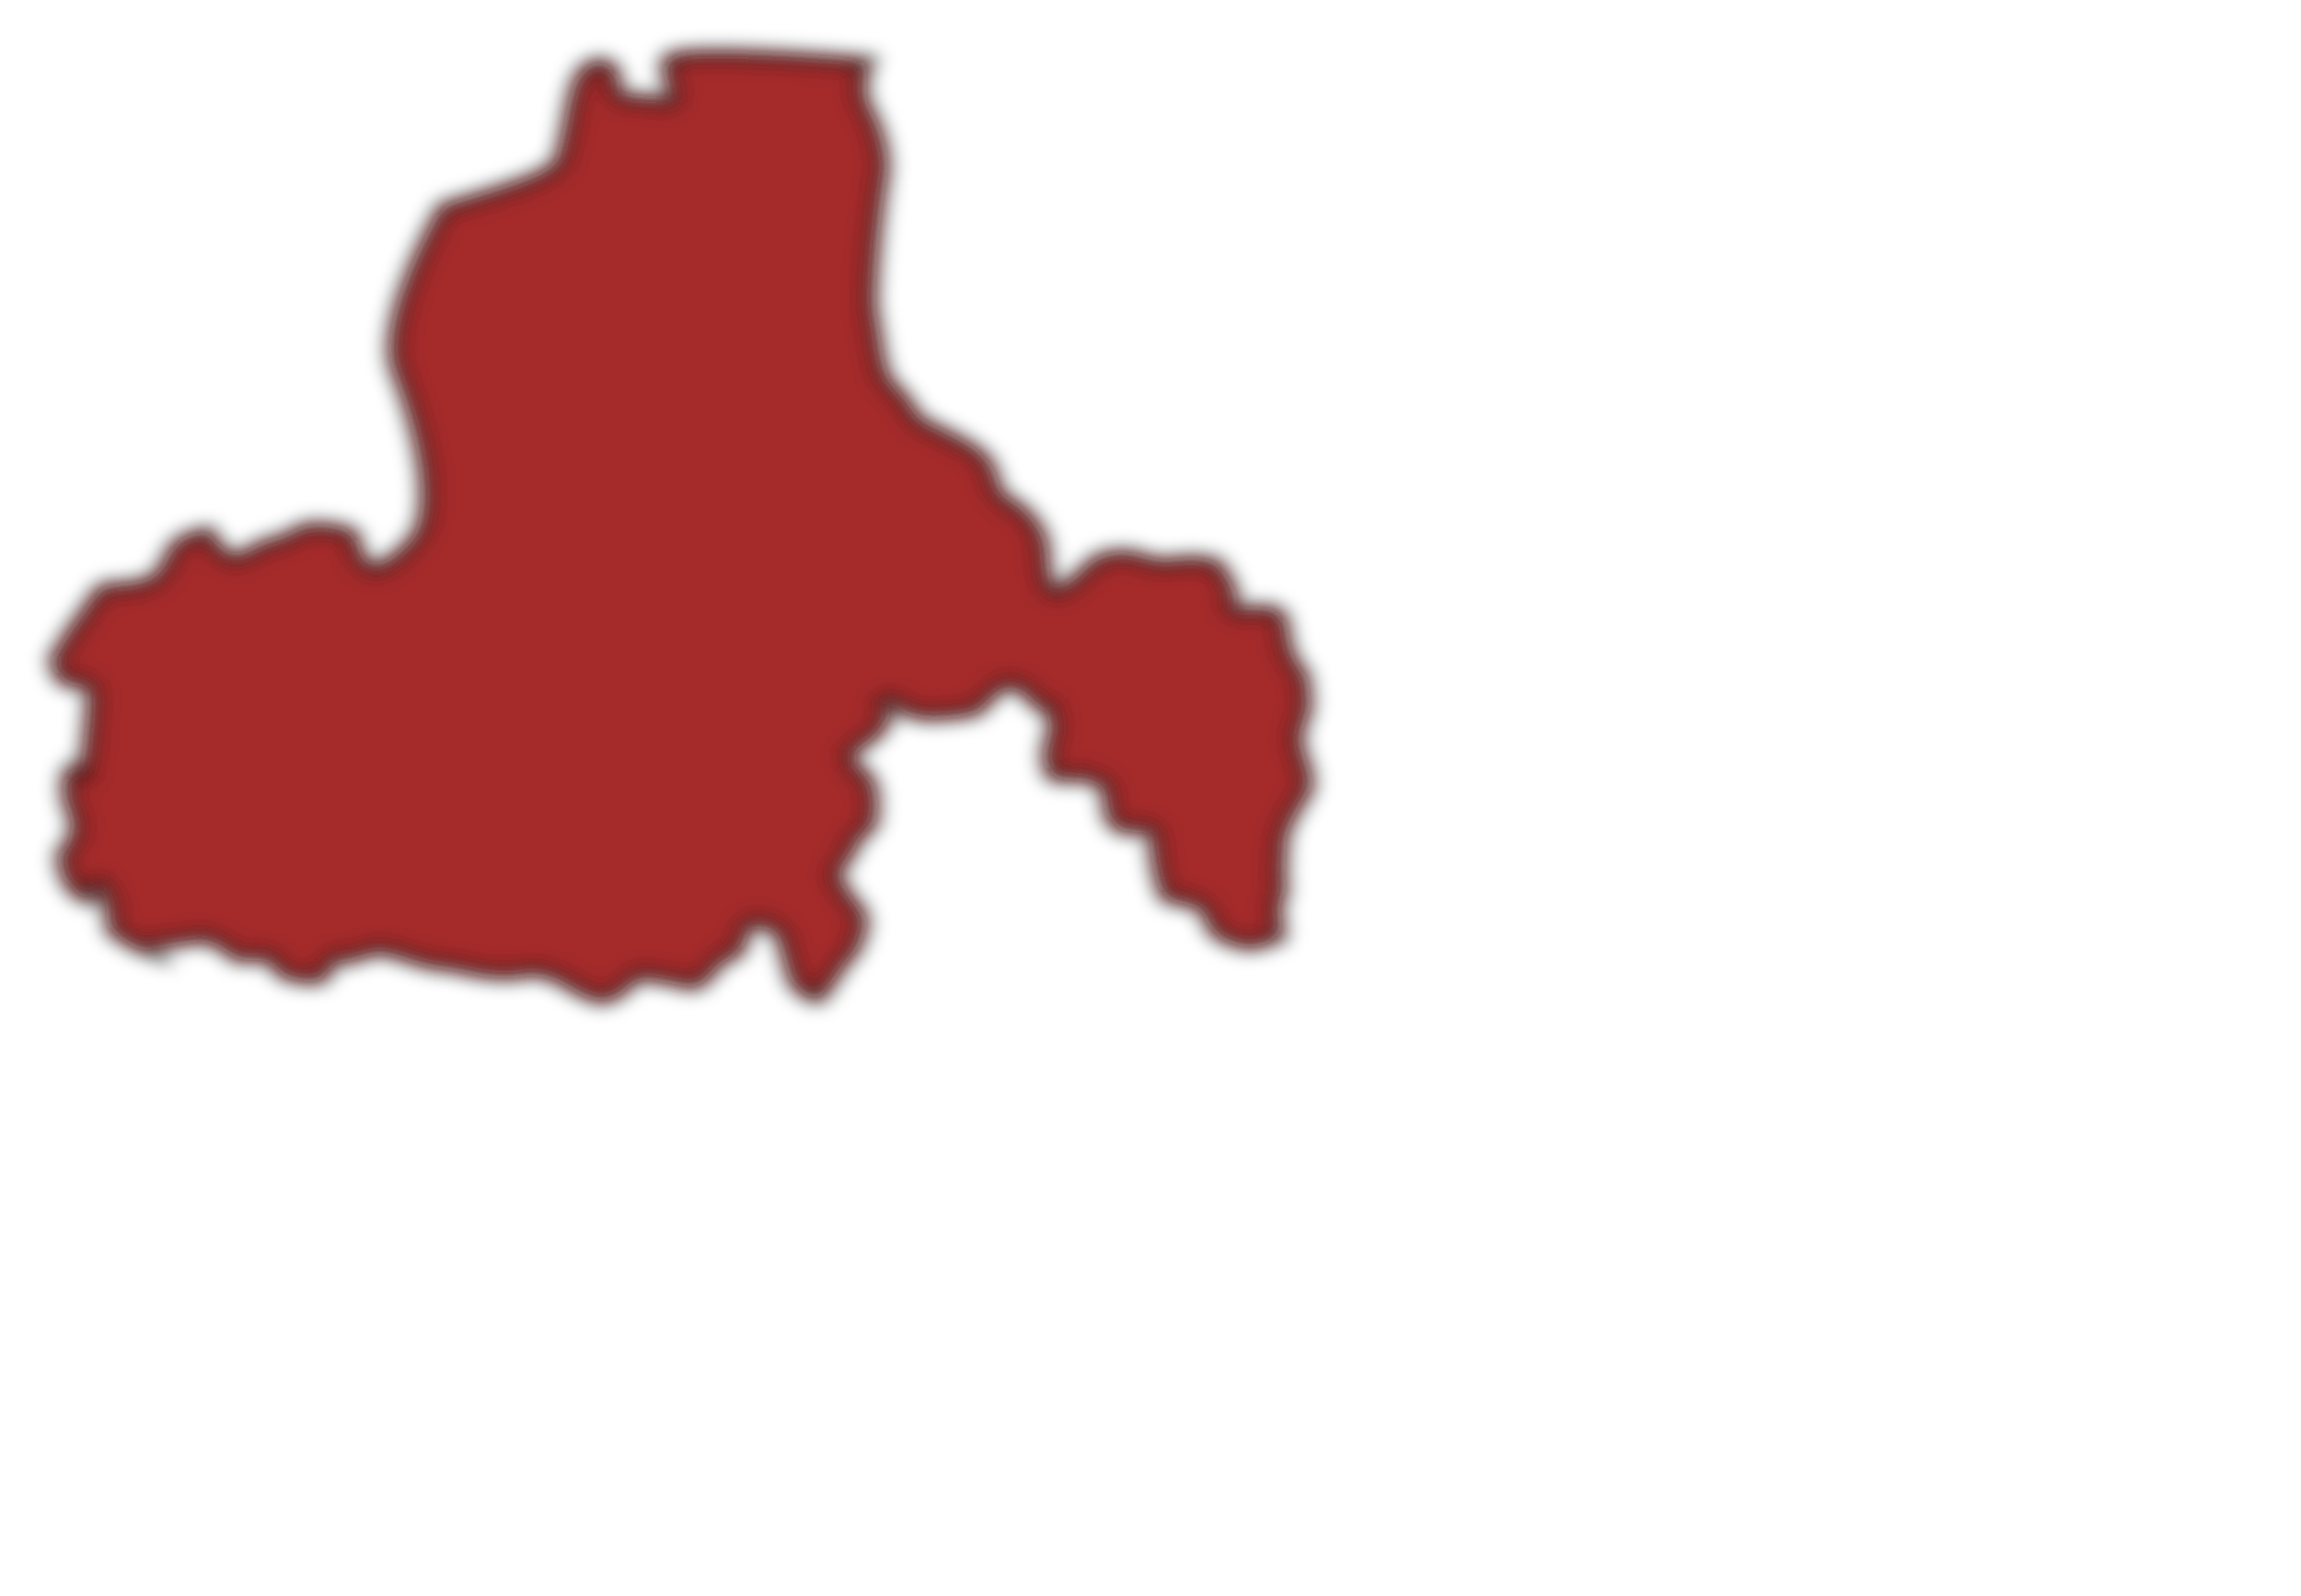
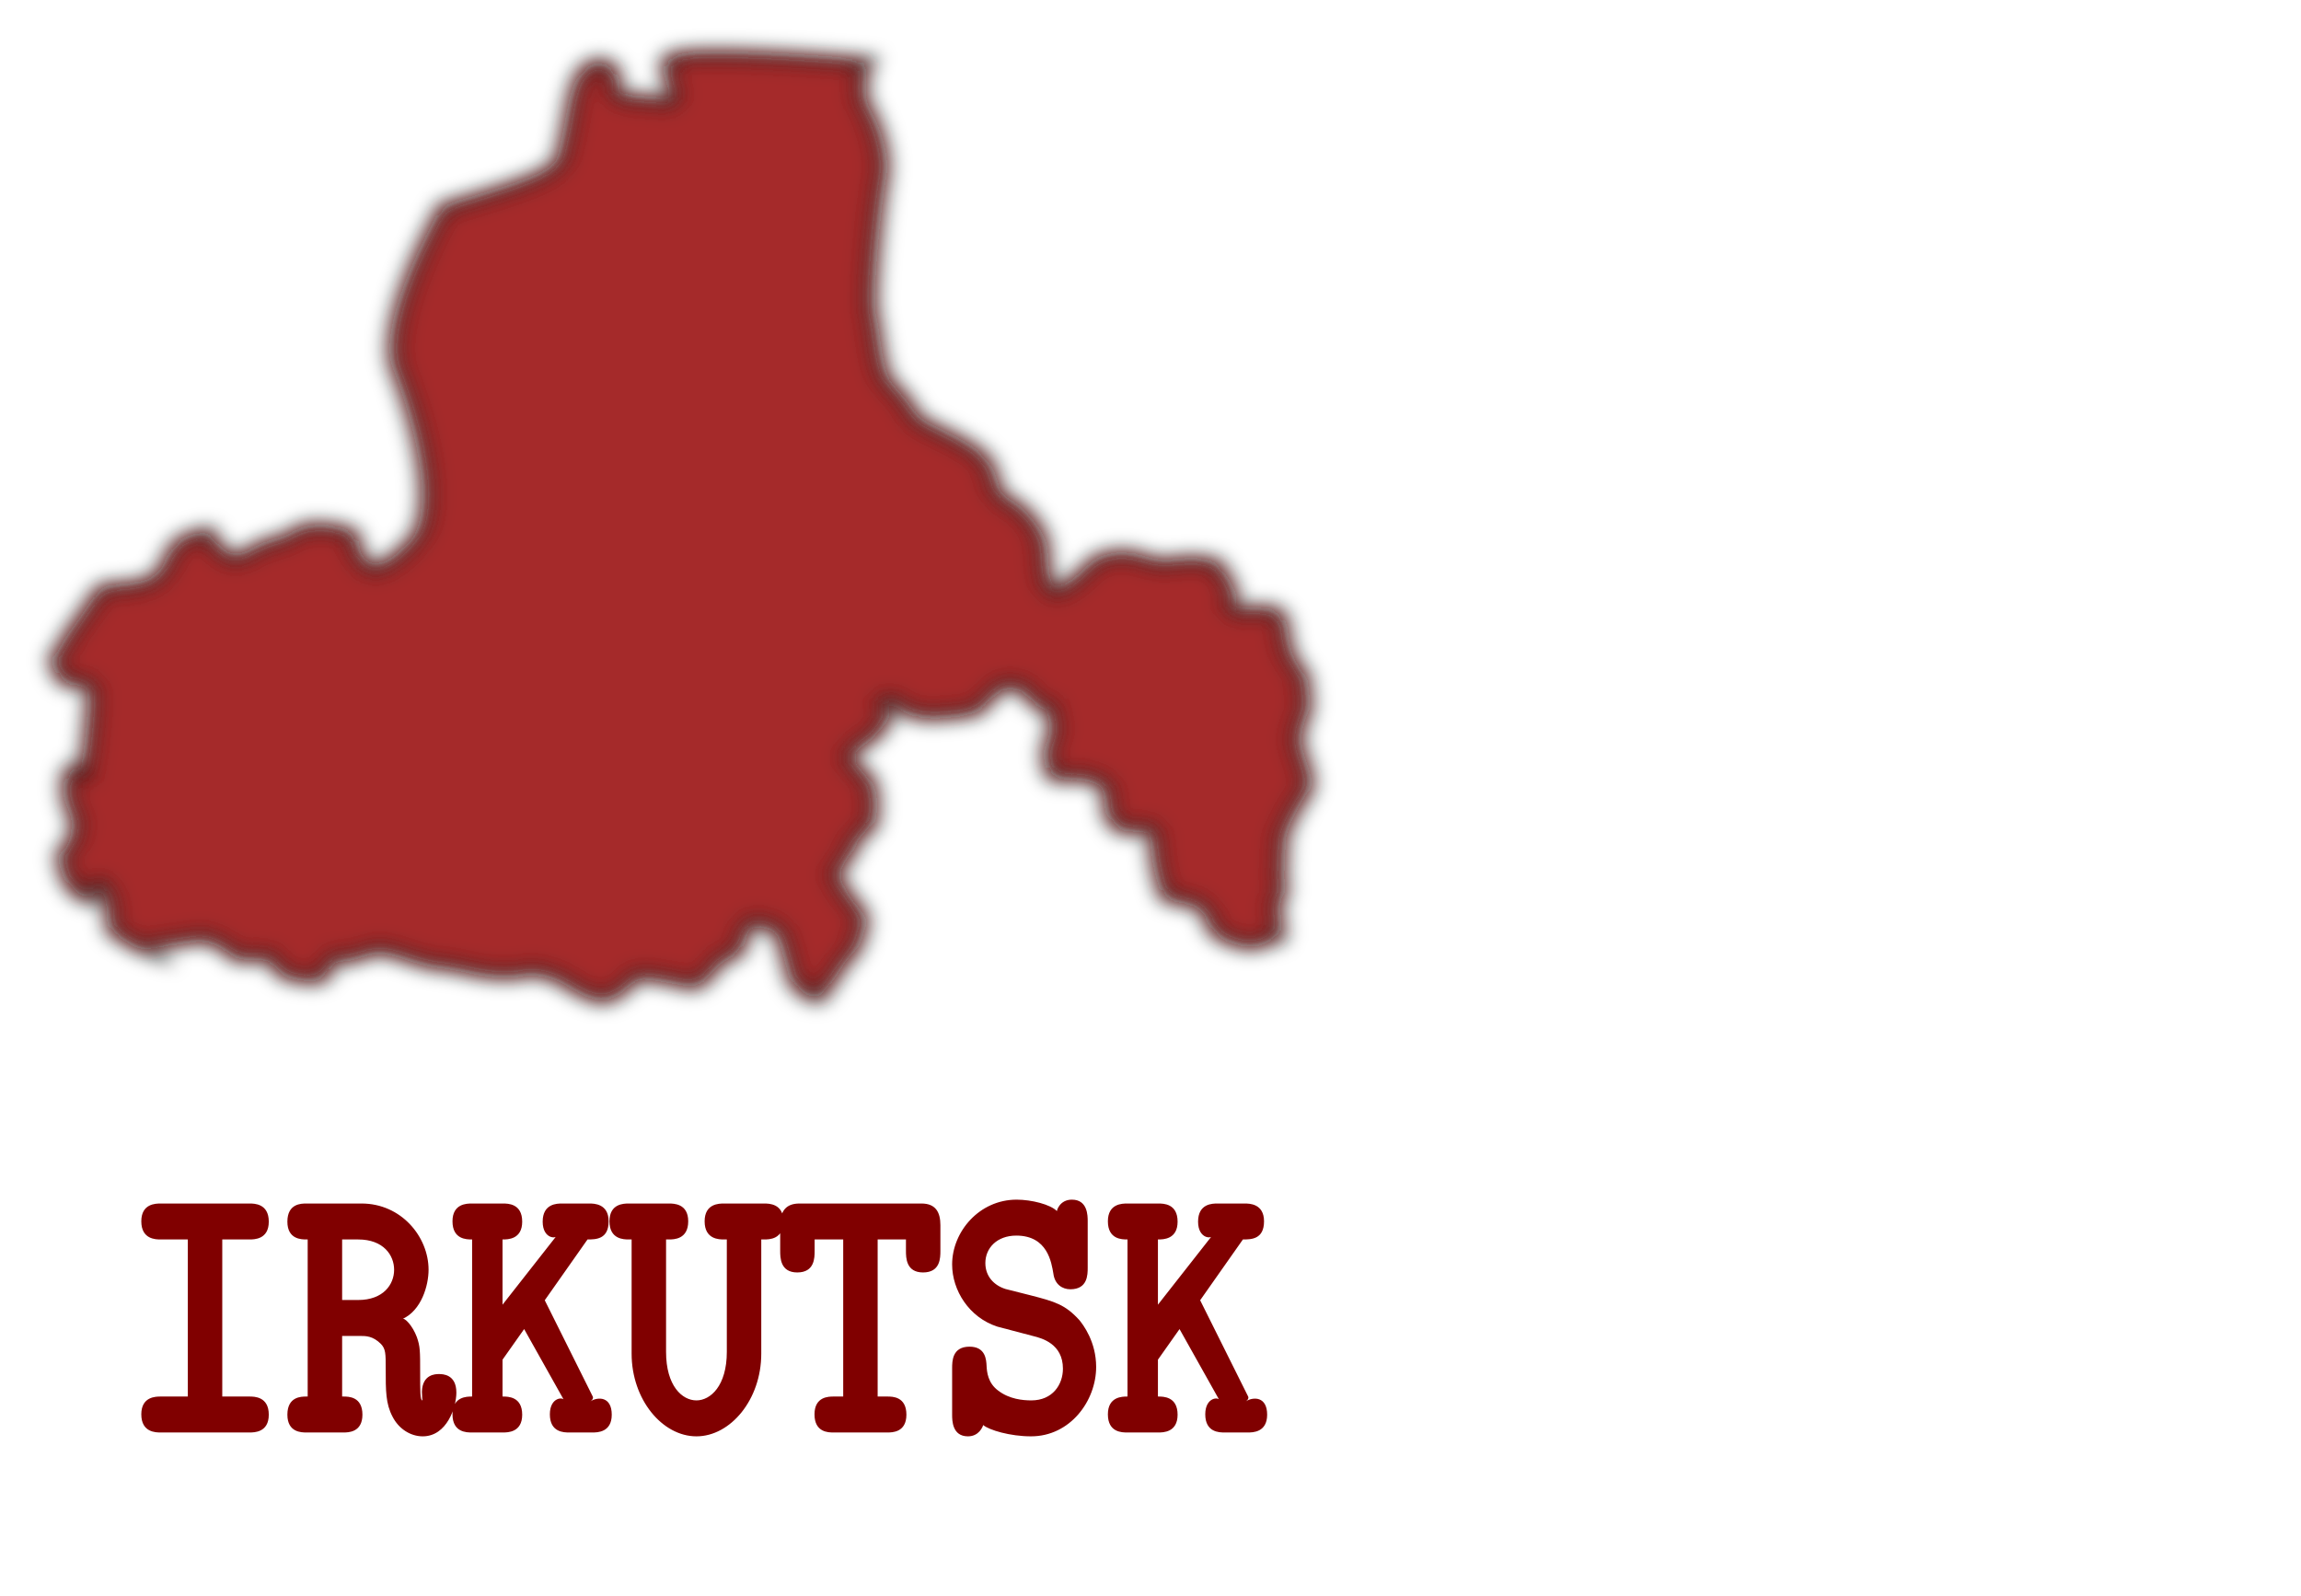
<svg xmlns="http://www.w3.org/2000/svg" id="svg2" viewBox="0 0 750 520" preserveAspectRatio="xMidYMid meet" version="1.2" style="enable-background:new" enable-background="new" width="100%" height="100%">
  <defs id="defs3186" />
  <filter id="filter12871">
    <feGaussianBlur stdDeviation="0.581" id="feGaussianBlur12873" />
  </filter>
  <path style="fill:#a52a2a;fill-opacity:1;fill-rule:evenodd;stroke:#000000;stroke-width:1.2;stroke-linecap:butt;stroke-linejoin:miter;stroke-miterlimit:4.322;stroke-opacity:0.585;stroke-dasharray:none;stroke-dashoffset:0;display:inline;filter:url(#filter12871)" d="m 807.428,271.611 c 0.265,1.945 -0.088,0.972 -0.088,0.972 0,0 -0.902,0.917 -2.027,0.604 -1.125,-0.312 -1.875,-0.688 -2,-1.562 -0.125,-0.875 -1.25,-1.312 -1.25,-1.312 0,0 -1.562,-0.062 -1.625,-0.562 -0.062,-0.5 -0.312,-0.875 -0.5,-2.438 -0.188,-1.562 -0.062,-1.938 -0.688,-1.938 -0.625,0 -1.375,0.125 -1.625,-0.125 -0.25,-0.25 -0.562,-0.438 -0.625,-1.25 -0.062,-0.812 -0.125,-1.625 -0.5,-1.75 -0.375,-0.125 -1,-0.438 -1.375,-0.438 -0.375,0 -1.625,0.25 -1.75,-0.25 -0.125,-0.5 -0.25,-1.188 -0.125,-1.688 0.125,-0.5 0.312,-0.812 0.312,-1.25 0,-0.438 -0.25,-1.438 -0.25,-1.438 0,0 -0.438,0 -0.875,-0.375 C 792,256.438 792,255.875 791.375,255.75 c -0.625,-0.125 -1,-0.312 -1.562,0.312 -0.562,0.625 -0.938,1.188 -1.25,1.312 -0.312,0.125 -2.188,0.312 -2.812,0.312 -0.625,0 -1.562,-0.375 -1.562,-0.375 l -0.438,-0.5 c 0,0 -0.875,-0.312 -0.875,0.062 0,0.375 0.312,0.75 0,1.25 -0.312,0.5 -0.125,0.5 -0.812,1.062 -0.688,0.562 -1.125,0.688 -1.188,1.125 -0.062,0.438 -0.062,0.625 0.312,1.062 0.375,0.438 0.562,0.312 0.75,0.875 0.188,0.562 0.25,0.688 0.25,1.312 0,0.625 0.062,1.5 -0.375,1.875 -0.438,0.375 -0.562,0.312 -0.875,1.125 -0.312,0.812 -0.562,0.938 -0.75,1.312 -0.188,0.375 -0.438,0.562 -0.062,1.312 0.375,0.75 0.75,1.25 1,1.562 0.25,0.312 0.562,0.812 0.312,1.625 -0.25,0.812 -0.312,1.25 -0.812,1.75 -0.5,0.5 -0.938,1.562 -1.312,2 -0.375,0.438 -0.25,0.938 -0.875,0.625 -0.625,-0.312 -1.062,-0.875 -1.125,-1.125 -0.062,-0.25 -0.125,-0.5 -0.312,-1.25 -0.188,-0.75 -0.438,-1.688 -0.562,-1.938 -0.125,-0.25 -1.714,-1.092 -2.111,-0.296 -0.398,0.795 -0.265,1.547 -0.884,1.812 -0.619,0.265 -0.751,0.265 -1.016,0.663 -0.265,0.398 -1.016,1.503 -1.591,1.37 -0.575,-0.133 -0.707,-0.265 -1.635,-0.398 -0.928,-0.133 -1.679,-0.442 -2.077,0.133 -0.398,0.575 -1.414,1.414 -2.121,1.149 -0.707,-0.265 -1.635,-0.795 -1.856,-1.016 -0.221,-0.221 -1.591,-0.84 -2.298,-0.751 -0.707,0.088 -0.707,0.265 -2.077,0.177 -1.37,-0.088 -2.696,-0.619 -3.58,-0.619 -0.884,0 -3.182,-1.149 -3.889,-1.016 -0.707,0.133 -0.575,0.133 -1.326,0.442 -0.751,0.309 -1.282,-0.177 -1.591,0.354 -0.309,0.53 -0.309,1.282 -1.237,1.149 -0.928,-0.133 -1.414,-0.133 -1.768,-0.486 -0.354,-0.354 -0.619,-0.884 -0.619,-0.884 0,0 -0.575,-0.221 -0.928,-0.133 -0.354,0.088 -1.282,0 -1.282,0 0,0 -0.795,-0.795 -0.972,-0.84 -0.177,-0.044 -0.928,-0.486 -1.237,-0.442 -0.309,0.044 -1.635,0.265 -1.635,0.265 0,0 -1.945,0.133 -1.624,0.571 -1.691,-0.615 -0.615,-0.461 -1.691,-0.922 -1.076,-0.461 -0.307,-1.383 -0.922,-2.921 -0.615,-1.537 -0.922,0.307 -0.922,0.307 0,0 -1.23,0 -1.691,-1.845 -0.461,-1.845 0.307,-0.922 0.615,-2.459 0.307,-1.537 -0.461,-1.383 -0.461,-3.228 0,-1.845 1.076,-1.076 1.076,-1.076 0,0 0.307,-1.691 0.461,-4.458 0.154,-2.767 -1.383,-0.769 -1.998,-2.152 -0.615,-1.383 0,-1.23 0.307,-1.998 0.307,-0.769 0.769,-1.23 1.691,-2.767 0.922,-1.537 0.615,-0.769 2.921,-1.23 2.306,-0.461 1.383,-2.613 3.228,-3.228 1.845,-0.615 0.615,-0.307 1.845,0.922 1.23,1.23 1.845,-0.307 3.382,-0.615 1.537,-0.307 1.23,-1.23 3.382,-0.922 2.152,0.307 1.23,0.615 1.845,1.845 0.615,1.23 1.537,1.23 3.382,-0.922 1.845,-2.152 0.307,-8.301 -0.922,-11.683 C 751.378,230.906 755.5,223.25 755.5,223.25 c 0,0 4.875,-1.5 6.125,-2.25 1.25,-0.75 1.125,-0.875 1.5,-2.625 0.375,-1.75 0.5,-4.625 1.875,-4.875 1.375,-0.25 1.125,1.75 1.125,1.75 0.125,0.75 1.5,0.5 3,0.75 1.058,0.176 0.624,-0.767 0.407,-1.689 -0.09,-0.385 -0.143,-0.767 -0.032,-1.061 0.375,-1 12.295,0.113 12.295,0.113 -0.442,1.061 -0.354,2.475 -0.088,2.917 0.265,0.442 1.414,2.917 1.061,4.95 -0.354,2.033 -0.884,8.132 -0.619,9.281 0.265,1.149 0.354,3.977 1.149,4.773 0.795,0.795 1.149,1.414 1.503,2.121 0.354,0.707 3.977,1.856 4.596,3.359 0.619,1.503 0.265,1.856 1.326,2.475 1.061,0.619 2.033,1.945 2.121,3.182 0.088,1.237 0.088,3.094 0.972,2.828 0.884,-0.265 1.856,-1.503 2.21,-1.856 0.354,-0.354 1.679,-0.795 2.828,-0.354 1.149,0.442 1.414,0.442 2.563,0.265 1.149,-0.177 2.21,0.177 2.21,0.177 0,0 0.884,1.326 0.972,2.033 0.088,0.707 -0.442,1.237 1.149,1.149 1.591,-0.088 1.945,-0.177 2.121,1.591 0.177,1.768 1.149,2.74 1.149,2.74 0,0 0.265,1.856 0.177,2.298 -0.088,0.442 -0.707,1.503 -0.442,2.652 0.265,1.149 0.884,2.298 0.354,3.094 -0.53,0.795 -1.414,2.563 -1.414,3.27 0,0.707 -0.177,2.563 0,3.182 0.177,0.619 -0.53,0.177 -0.265,2.121 z" id="irkutsk" transform="matrix(5.224676,0,0,4.793577,-3802.429,-1002.203)" />
+   <text xml:space="preserve" style="font-size:107.871px;font-style:normal;font-variant:normal;font-weight:bold;font-stretch:normal;text-align:start;line-height:125%;letter-spacing:0px;word-spacing:0px;writing-mode:lr-tb;text-anchor:start;fill:#800000;fill-opacity:1;stroke:none;display:inline;enable-background:new;font-family:Latin Modern Mono;-inkscape-font-specification:Latin Modern Mono Bold" x="40.325" y="440.295" id="alberta_text" transform="scale(0.9430195,1.060423)">
+     <tspan id="tspan7513-9-23" x="40.325" y="440.295" style="font-size:107.871px;font-style:normal;font-variant:normal;font-weight:bold;font-stretch:normal;text-align:start;line-height:125%;writing-mode:lr-tb;text-anchor:start;fill:#800000;font-family:Latin Modern Mono;-inkscape-font-specification:Latin Modern Mono Bold">IRKUTSK</tspan>
+   </text>
</svg>
